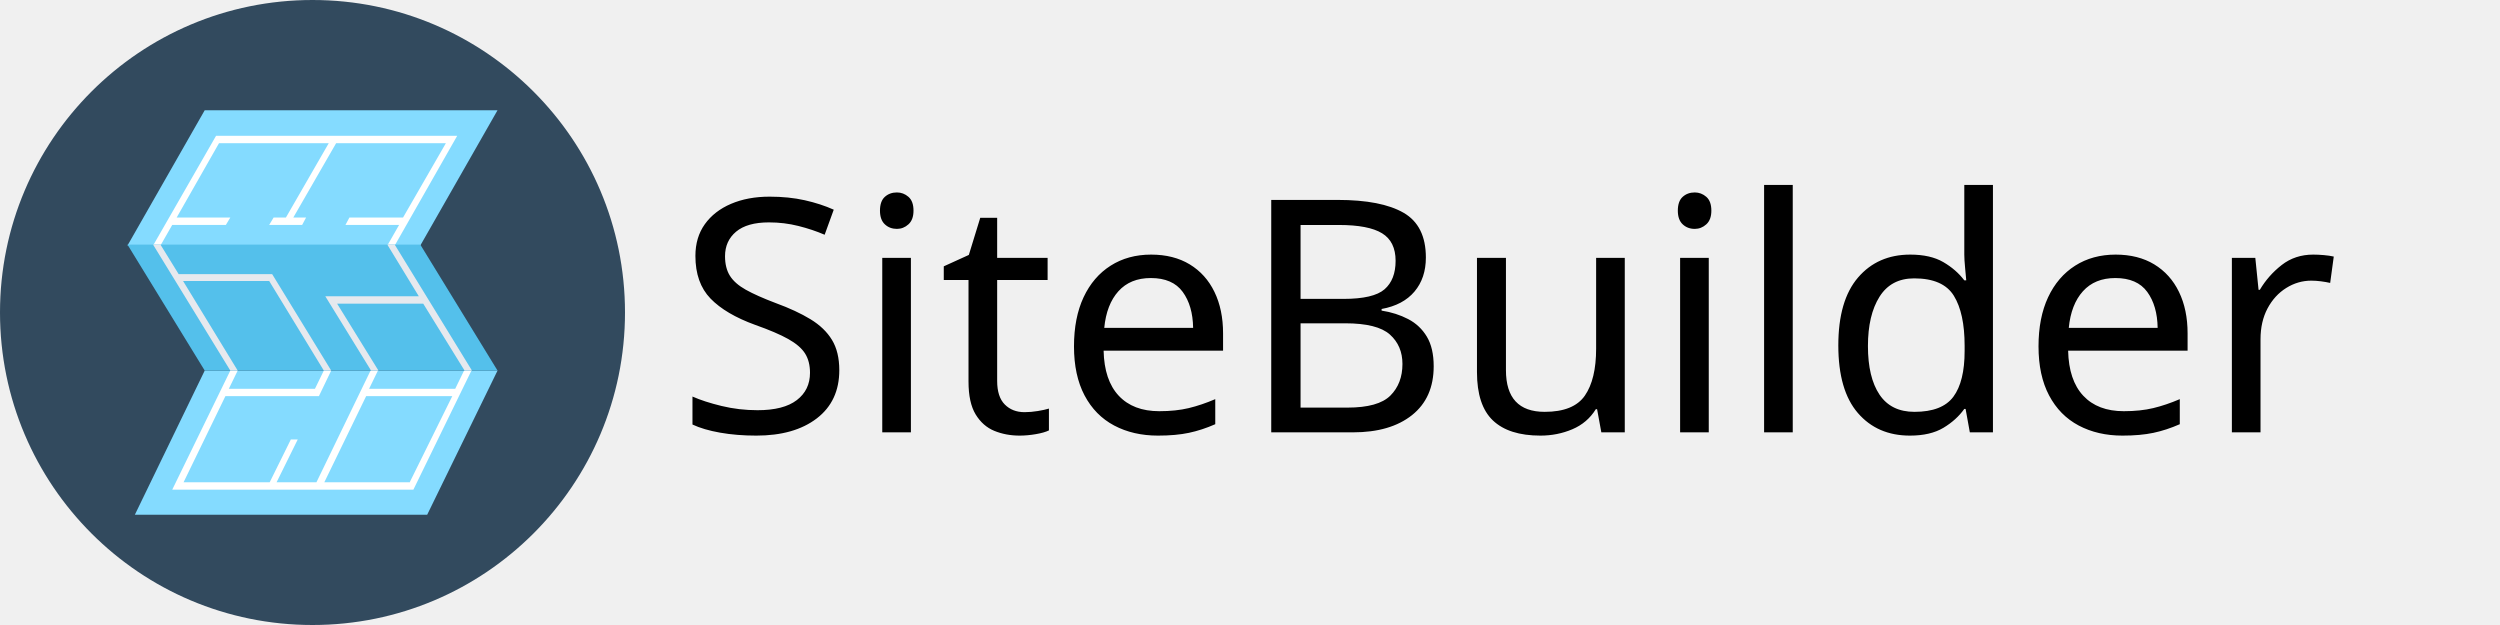
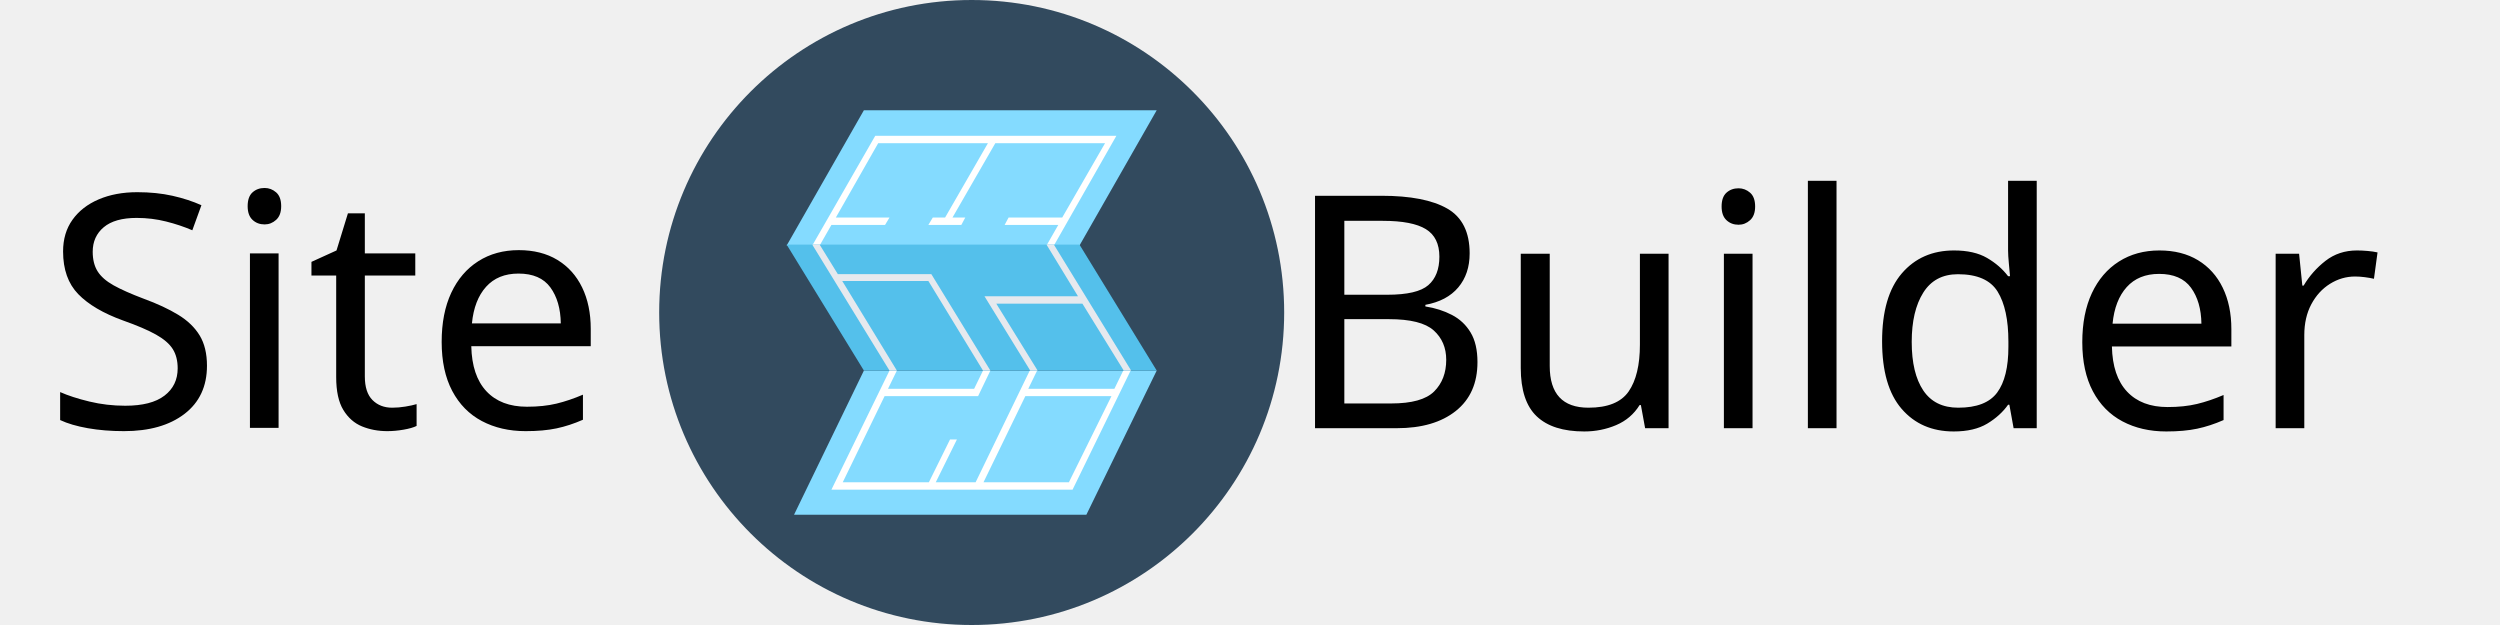
<svg xmlns="http://www.w3.org/2000/svg" version="1.1" id="Layer_1" x="0px" y="0px" viewBox="0 0 2048 512" xml:space="preserve" width="2048" height="512">
  <defs id="defs23" />
-   <circle style="fill:#324a5e;stroke-width:1.008" cx="256" cy="256" id="circle2" r="256" transform="matrix(0,1,1,0,0,0)" />
-   <polygon style="fill:#84dbff" points="418.4,109.6 301.2,166.4 301.2,404.4 418.4,347.2 " id="polygon4" transform="matrix(0,1.007874,1.007874,0,0,0)" />
-   <path style="fill:#ffffff;stroke-width:1.008" d="m 188.674,303.572 h 6.047 l -7.257,14.917 h 70.551 l 7.257,-14.917 h 6.047 l -10.079,20.964 h -76.598 l -34.268,70.551 h 70.551 l 17.335,-35.074 h 5.644 l -17.335,35.074 h 32.655 l 44.346,-91.515 h 6.047 l -7.257,14.917 h 70.551 l 7.257,-14.917 h 6.047 l -47.572,97.562 H 141.102 Z m 147.15,91.112 34.671,-70.148 h -70.551 l -34.268,70.551 h 70.148 z" id="path6" />
-   <polygon style="fill:#84dbff" points="199.6,341.6 199.6,103.6 89.6,166.4 89.6,404.4 " id="polygon8" transform="matrix(0,1.007874,1.007874,0,0,0)" />
-   <polygon style="fill:#ffffff" points="176.8,238.4 176.8,248.8 182.8,245.6 182.8,218.8 176.8,222.4 176.8,232.4 116.4,267.2 116.4,178 176.8,143.6 176.8,187.2 182.8,183.6 182.8,140 199.6,130.4 199.6,124.4 110.4,175.6 110.4,371.6 199.6,320.8 199.6,314.8 182.8,324.4 182.8,280.8 176.8,284 176.8,327.6 116.4,362.4 116.4,273.2 " id="polygon10" transform="matrix(0,1.007874,1.007874,0,0,0)" />
-   <polygon style="fill:#54c0eb" points="301.2,166.4 198.8,103.6 198.8,341.6 301.2,404.4 " id="polygon12" transform="matrix(0,1.007874,1.007874,0,0,0)" />
-   <g id="g18" transform="matrix(0,1.007874,1.007874,0,0,0)">
-     <polygon style="fill:#e6e9ee" points="301.2,307.6 301.2,301.6 240.8,264.4 240.8,340.4 198.8,314.8 198.8,320.8 301.2,383.6 301.2,377.6 246.8,344 246.8,274 " id="polygon14" />
-     <polygon style="fill:#e6e9ee" points="301.2,263.2 228.4,218.8 228.4,148.8 301.2,193.2 301.2,187.2 198.8,124.4 198.8,130.4 222.8,145.2 222.8,221.2 301.2,269.2 " id="polygon16" />
+   <circle style="fill:#324a5e;stroke-width:1.008" cx="256" cy="796" id="circle2" r="256" transform="matrix(0,1,1,0,0,0)" />
+   <polygon style="fill:#84dbff" points="418.4,347.2 418.4,109.6 301.2,166.4 301.2,404.4 " id="polygon4" transform="matrix(0,1.007874,1.007874,0,539.9999,0)" />
+   <path style="fill:#ffffff;stroke-width:1.008" d="m 728.674,303.572 h 6.047 l -7.257,14.917 h 70.551 l 7.257,-14.917 h 6.047 l -10.079,20.964 h -76.598 l -34.268,70.551 h 70.551 l 17.335,-35.074 h 5.644 L 766.57,395.087 h 32.655 l 44.346,-91.515 h 6.047 l -7.257,14.917 h 70.551 L 920.17,303.572 h 6.047 l -47.572,97.562 H 681.102 Z m 147.15,91.112 34.671,-70.148 h -70.551 l -34.268,70.551 h 70.148 z" id="path6" />
+   <polygon style="fill:#84dbff" points="89.6,404.4 199.6,341.6 199.6,103.6 89.6,166.4 " id="polygon8" transform="matrix(0,1.007874,1.007874,0,539.9999,0)" />
+   <polygon style="fill:#ffffff" points="182.8,218.8 176.8,222.4 176.8,232.4 116.4,267.2 116.4,178 176.8,143.6 176.8,187.2 182.8,183.6 182.8,140 199.6,130.4 199.6,124.4 110.4,175.6 110.4,371.6 199.6,320.8 199.6,314.8 182.8,324.4 182.8,280.8 176.8,284 176.8,327.6 116.4,362.4 116.4,273.2 176.8,238.4 176.8,248.8 182.8,245.6 " id="polygon10" transform="matrix(0,1.007874,1.007874,0,539.9999,0)" />
+   <polygon style="fill:#54c0eb" points="301.2,404.4 301.2,166.4 198.8,103.6 198.8,341.6 " id="polygon12" transform="matrix(0,1.007874,1.007874,0,539.9999,0)" />
+   <g id="g18" transform="matrix(0,1.007874,1.007874,0,539.9999,0)">
+     <polygon style="fill:#e6e9ee" points="301.2,377.6 246.8,344 246.8,274 301.2,307.6 301.2,301.6 240.8,264.4 240.8,340.4 198.8,314.8 198.8,320.8 301.2,383.6 " id="polygon14" />
+     <polygon style="fill:#e6e9ee" points="222.8,145.2 222.8,221.2 301.2,269.2 301.2,263.2 228.4,218.8 228.4,148.8 301.2,193.2 301.2,187.2 198.8,124.4 198.8,130.4 " id="polygon16" />
  </g>
-   <text xml:space="preserve" style="font-style:normal;font-variant:normal;font-weight:normal;font-stretch:normal;font-size:266.667px;line-height:1.25;font-family:'Tibetan Machine Uni';-inkscape-font-specification:'Tibetan Machine Uni, Normal';font-variant-ligatures:normal;font-variant-caps:normal;font-variant-numeric:normal;font-variant-east-asian:normal;fill:#000000;fill-opacity:1;stroke:none" x="553.677" y="354.182" id="text17">
-     <tspan id="tspan15" x="553.677" y="354.182" style="font-style:normal;font-variant:normal;font-weight:normal;font-stretch:normal;font-size:266.667px;font-family:'Tibetan Machine Uni';-inkscape-font-specification:'Tibetan Machine Uni, Normal';font-variant-ligatures:normal;font-variant-caps:normal;font-variant-numeric:normal;font-variant-east-asian:normal">SiteBuilder</tspan>
+   <text xml:space="preserve" style="font-style:normal;font-variant:normal;font-weight:normal;font-stretch:normal;font-size:266.667px;line-height:1.25;font-family:'Tibetan Machine Uni';-inkscape-font-specification:'Tibetan Machine Uni, Normal';font-variant-ligatures:normal;font-variant-caps:normal;font-variant-numeric:normal;font-variant-east-asian:normal;fill:#000000;fill-opacity:1;stroke:none" x="1051.406" y="350.781" id="text17">
+     <tspan id="tspan15" x="1051.406" y="350.781" style="font-style:normal;font-variant:normal;font-weight:normal;font-stretch:normal;font-size:266.667px;font-family:'Tibetan Machine Uni';-inkscape-font-specification:'Tibetan Machine Uni, Normal';font-variant-ligatures:normal;font-variant-caps:normal;font-variant-numeric:normal;font-variant-east-asian:normal">Builder</tspan>
+   </text>
+   <text xml:space="preserve" style="font-style:normal;font-variant:normal;font-weight:normal;font-stretch:normal;font-size:266.667px;line-height:1.25;font-family:'Tibetan Machine Uni';-inkscape-font-specification:'Tibetan Machine Uni, Normal';font-variant-ligatures:normal;font-variant-caps:normal;font-variant-numeric:normal;font-variant-east-asian:normal;fill:#000000;fill-opacity:1;stroke:none" x="35.677" y="350.521" id="text23">
+     <tspan id="tspan21" x="35.677" y="350.521">Site</tspan>
  </text>
</svg>
